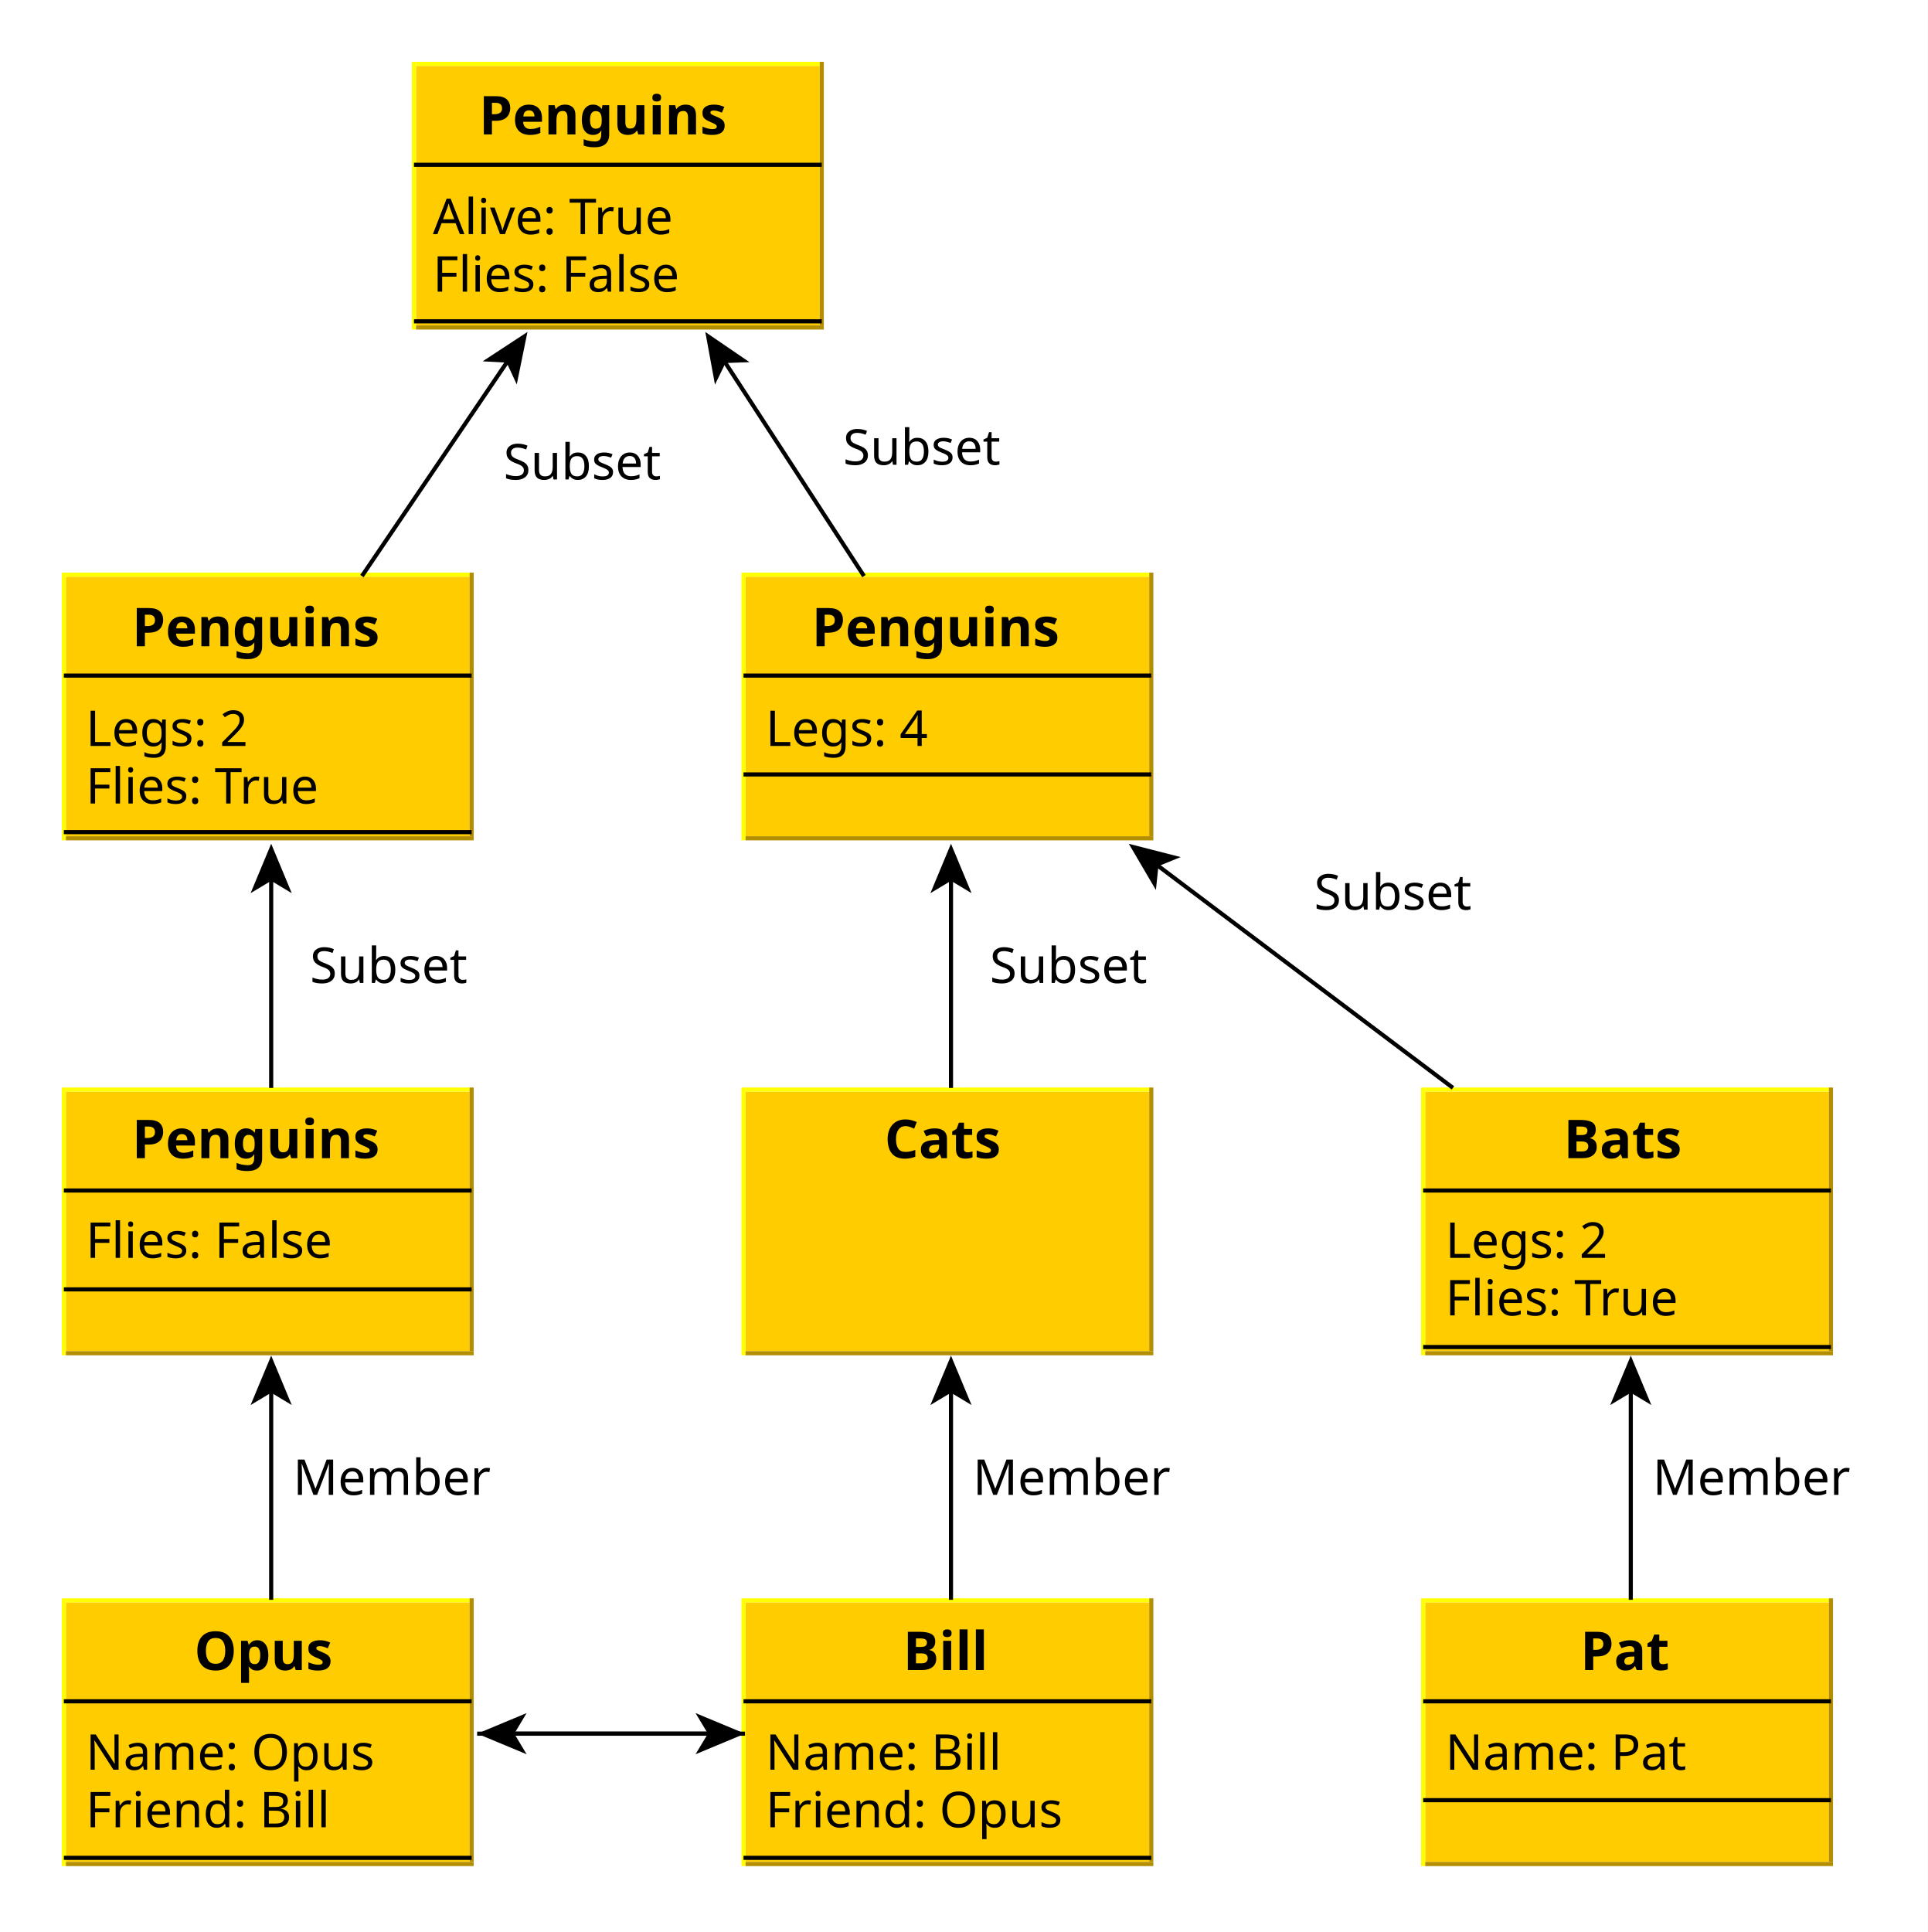
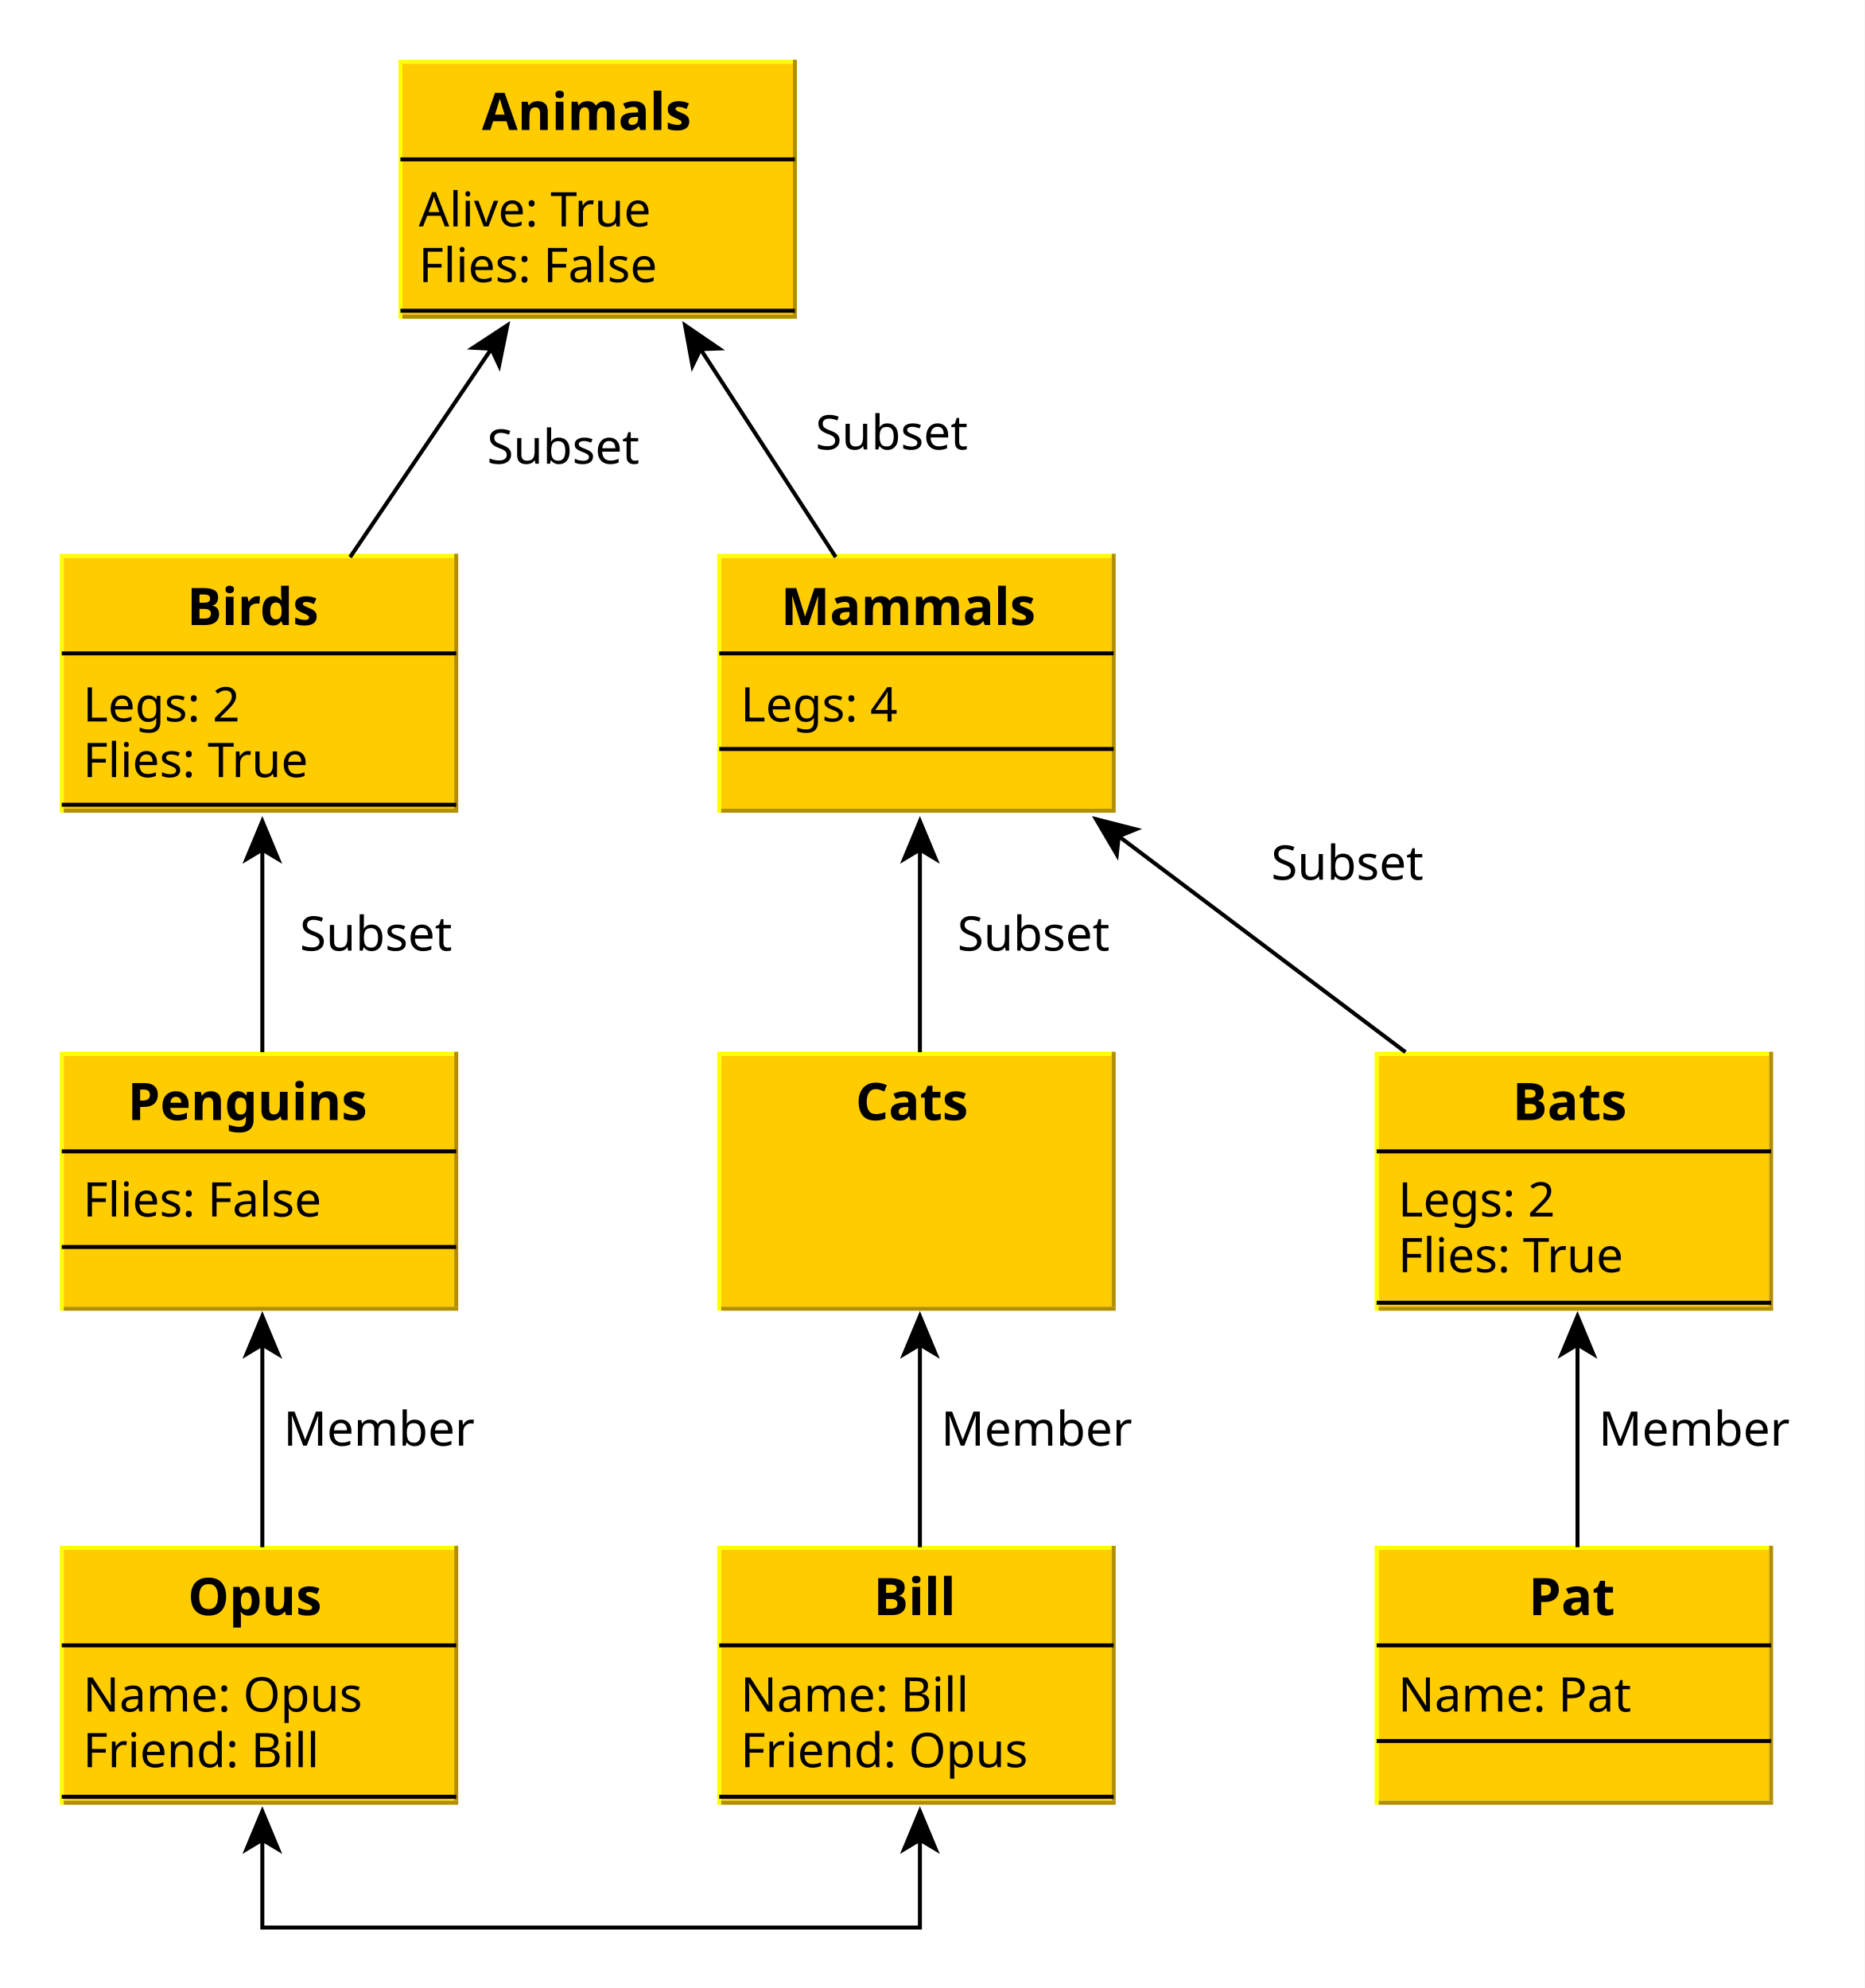
- <svg xmlns="http://www.w3.org/2000/svg" fill-opacity="1" color-rendering="auto" color-interpolation="auto" text-rendering="auto" stroke="black" stroke-linecap="square" width="468" stroke-miterlimit="10" shape-rendering="auto" stroke-opacity="1" fill="black" stroke-dasharray="none" font-weight="normal" stroke-width="1" height="469" font-family="'Dialog'" font-style="normal" stroke-linejoin="miter" font-size="12px" stroke-dashoffset="0" image-rendering="auto">
+ <svg xmlns="http://www.w3.org/2000/svg" fill-opacity="1" color-rendering="auto" color-interpolation="auto" text-rendering="auto" stroke="black" stroke-linecap="square" width="468" stroke-miterlimit="10" shape-rendering="auto" stroke-opacity="1" fill="black" stroke-dasharray="none" font-weight="normal" stroke-width="1" height="499" font-family="'Dialog'" font-style="normal" stroke-linejoin="miter" font-size="12px" stroke-dashoffset="0" image-rendering="auto">
  <defs id="genericDefs" />
  <g>
    <defs id="defs1">
      <clipPath clipPathUnits="userSpaceOnUse" id="clipPath1">
-         <path d="M0 0 L468 0 L468 469 L0 469 L0 0 Z" />
+         <path d="M0 0 L468 0 L468 499 L0 499 L0 0 Z" />
      </clipPath>
      <clipPath clipPathUnits="userSpaceOnUse" id="clipPath2">
-         <path d="M83 42 L551 42 L551 511 L83 511 L83 42 Z" />
+         <path d="M83 42 L551 42 L551 541 L83 541 L83 42 Z" />
      </clipPath>
      <clipPath clipPathUnits="userSpaceOnUse" id="clipPath3">
        <path d="M98 430 L98 495 L198 495 L198 430 Z" />
      </clipPath>
      <clipPath clipPathUnits="userSpaceOnUse" id="clipPath4">
        <path d="M263 430 L263 495 L363 495 L363 430 Z" />
      </clipPath>
      <clipPath clipPathUnits="userSpaceOnUse" id="clipPath5">
        <path d="M98 306 L98 371 L198 371 L198 306 Z" />
      </clipPath>
      <clipPath clipPathUnits="userSpaceOnUse" id="clipPath6">
        <path d="M263 306 L263 371 L363 371 L363 306 Z" />
      </clipPath>
      <clipPath clipPathUnits="userSpaceOnUse" id="clipPath7">
        <path d="M428 306 L428 371 L528 371 L528 306 Z" />
      </clipPath>
      <clipPath clipPathUnits="userSpaceOnUse" id="clipPath8">
        <path d="M428 430 L428 495 L528 495 L528 430 Z" />
      </clipPath>
      <clipPath clipPathUnits="userSpaceOnUse" id="clipPath9">
        <path d="M98 181 L98 246 L198 246 L198 181 Z" />
      </clipPath>
      <clipPath clipPathUnits="userSpaceOnUse" id="clipPath10">
        <path d="M263 181 L263 246 L363 246 L363 181 Z" />
      </clipPath>
      <clipPath clipPathUnits="userSpaceOnUse" id="clipPath11">
        <path d="M183 57 L183 122 L283 122 L283 57 Z" />
      </clipPath>
    </defs>
    <g fill="white" text-rendering="geometricPrecision" shape-rendering="geometricPrecision" transform="translate(-83,-42)" stroke="white">
-       <rect x="83" width="468" height="469" y="42" clip-path="url(#clipPath2)" stroke="none" />
+       <rect x="83" width="468" height="499" y="42" clip-path="url(#clipPath2)" stroke="none" />
    </g>
    <g fill="rgb(255,204,0)" text-rendering="geometricPrecision" shape-rendering="geometricPrecision" transform="matrix(1,0,0,1,-83,-42)" stroke="rgb(255,204,0)">
      <rect x="99" width="98" height="63" y="431" clip-path="url(#clipPath2)" stroke="none" />
      <rect x="98" y="430" clip-path="url(#clipPath2)" fill="yellow" width="1" height="65" stroke="none" />
      <rect x="99" y="430" clip-path="url(#clipPath2)" fill="yellow" width="98" height="1" stroke="none" />
      <rect x="99" y="494" clip-path="url(#clipPath2)" fill="rgb(178,142,0)" width="99" height="1" stroke="none" />
      <rect x="197" y="430" clip-path="url(#clipPath2)" fill="rgb(178,142,0)" width="1" height="64" stroke="none" />
    </g>
    <g font-size="13px" stroke-linecap="butt" transform="matrix(1,0,0,1,-83,-42)" text-rendering="geometricPrecision" font-family="sans-serif" shape-rendering="geometricPrecision" font-weight="bold" stroke-miterlimit="1.45">
      <text x="130.161" xml:space="preserve" y="447.407" clip-path="url(#clipPath3)" stroke="none">Opus</text>
    </g>
    <g text-rendering="geometricPrecision" shape-rendering="geometricPrecision" transform="matrix(1,0,0,1,-83,-42)">
      <line y2="455" fill="none" x1="99" clip-path="url(#clipPath3)" x2="197" y1="455" />
      <text stroke-linecap="butt" x="103.836" y="471.611" clip-path="url(#clipPath3)" font-family="sans-serif" stroke="none" stroke-miterlimit="1.45" xml:space="preserve">Name: Opus</text>
      <text stroke-linecap="butt" x="103.836" y="485.58" clip-path="url(#clipPath3)" font-family="sans-serif" stroke="none" stroke-miterlimit="1.45" xml:space="preserve">Friend: Bill</text>
      <line y2="493" fill="none" x1="99" clip-path="url(#clipPath3)" x2="197" y1="493" />
      <rect x="264" y="431" clip-path="url(#clipPath2)" fill="rgb(255,204,0)" width="98" height="63" stroke="none" />
      <rect x="263" y="430" clip-path="url(#clipPath2)" fill="yellow" width="1" height="65" stroke="none" />
      <rect x="264" y="430" clip-path="url(#clipPath2)" fill="yellow" width="98" height="1" stroke="none" />
      <rect x="264" y="494" clip-path="url(#clipPath2)" fill="rgb(178,142,0)" width="99" height="1" stroke="none" />
      <rect x="362" y="430" clip-path="url(#clipPath2)" fill="rgb(178,142,0)" width="1" height="64" stroke="none" />
    </g>
    <g font-size="13px" stroke-linecap="butt" transform="matrix(1,0,0,1,-83,-42)" text-rendering="geometricPrecision" font-family="sans-serif" shape-rendering="geometricPrecision" font-weight="bold" stroke-miterlimit="1.45">
      <text x="302.233" xml:space="preserve" y="447.407" clip-path="url(#clipPath4)" stroke="none">Bill</text>
    </g>
    <g text-rendering="geometricPrecision" shape-rendering="geometricPrecision" transform="matrix(1,0,0,1,-83,-42)">
      <line y2="455" fill="none" x1="264" clip-path="url(#clipPath4)" x2="362" y1="455" />
      <text stroke-linecap="butt" x="268.872" y="471.611" clip-path="url(#clipPath4)" font-family="sans-serif" stroke="none" stroke-miterlimit="1.45" xml:space="preserve">Name: Bill</text>
      <text stroke-linecap="butt" x="268.872" y="485.58" clip-path="url(#clipPath4)" font-family="sans-serif" stroke="none" stroke-miterlimit="1.45" xml:space="preserve">Friend: Opus</text>
      <line y2="493" fill="none" x1="264" clip-path="url(#clipPath4)" x2="362" y1="493" />
      <rect x="99" y="307" clip-path="url(#clipPath2)" fill="rgb(255,204,0)" width="98" height="63" stroke="none" />
      <rect x="98" y="306" clip-path="url(#clipPath2)" fill="yellow" width="1" height="65" stroke="none" />
      <rect x="99" y="306" clip-path="url(#clipPath2)" fill="yellow" width="98" height="1" stroke="none" />
      <rect x="99" y="370" clip-path="url(#clipPath2)" fill="rgb(178,142,0)" width="99" height="1" stroke="none" />
      <rect x="197" y="306" clip-path="url(#clipPath2)" fill="rgb(178,142,0)" width="1" height="64" stroke="none" />
    </g>
    <g font-size="13px" stroke-linecap="butt" transform="matrix(1,0,0,1,-83,-42)" text-rendering="geometricPrecision" font-family="sans-serif" shape-rendering="geometricPrecision" font-weight="bold" stroke-miterlimit="1.45">
      <text x="115.031" xml:space="preserve" y="323.147" clip-path="url(#clipPath5)" stroke="none">Penguins</text>
    </g>
    <g text-rendering="geometricPrecision" shape-rendering="geometricPrecision" transform="matrix(1,0,0,1,-83,-42)">
      <line y2="331" fill="none" x1="99" clip-path="url(#clipPath5)" x2="197" y1="331" />
      <text stroke-linecap="butt" x="103.836" y="347.351" clip-path="url(#clipPath5)" font-family="sans-serif" stroke="none" stroke-miterlimit="1.45" xml:space="preserve">Flies: False</text>
      <line y2="355" fill="none" x1="99" clip-path="url(#clipPath5)" x2="197" y1="355" />
      <rect x="264" y="307" clip-path="url(#clipPath2)" fill="rgb(255,204,0)" width="98" height="63" stroke="none" />
      <rect x="263" y="306" clip-path="url(#clipPath2)" fill="yellow" width="1" height="65" stroke="none" />
      <rect x="264" y="306" clip-path="url(#clipPath2)" fill="yellow" width="98" height="1" stroke="none" />
      <rect x="264" y="370" clip-path="url(#clipPath2)" fill="rgb(178,142,0)" width="99" height="1" stroke="none" />
      <rect x="362" y="306" clip-path="url(#clipPath2)" fill="rgb(178,142,0)" width="1" height="64" stroke="none" />
    </g>
    <g font-size="13px" stroke-linecap="butt" transform="matrix(1,0,0,1,-83,-42)" text-rendering="geometricPrecision" font-family="sans-serif" shape-rendering="geometricPrecision" font-weight="bold" stroke-miterlimit="1.45">
      <text x="297.739" xml:space="preserve" y="323.147" clip-path="url(#clipPath6)" stroke="none">Cats</text>
    </g>
    <g fill="rgb(255,204,0)" text-rendering="geometricPrecision" shape-rendering="geometricPrecision" transform="matrix(1,0,0,1,-83,-42)" stroke="rgb(255,204,0)">
      <rect x="429" width="98" height="63" y="307" clip-path="url(#clipPath2)" stroke="none" />
      <rect x="428" y="306" clip-path="url(#clipPath2)" fill="yellow" width="1" height="65" stroke="none" />
      <rect x="429" y="306" clip-path="url(#clipPath2)" fill="yellow" width="98" height="1" stroke="none" />
      <rect x="429" y="370" clip-path="url(#clipPath2)" fill="rgb(178,142,0)" width="99" height="1" stroke="none" />
      <rect x="527" y="306" clip-path="url(#clipPath2)" fill="rgb(178,142,0)" width="1" height="64" stroke="none" />
    </g>
    <g font-size="13px" stroke-linecap="butt" transform="matrix(1,0,0,1,-83,-42)" text-rendering="geometricPrecision" font-family="sans-serif" shape-rendering="geometricPrecision" font-weight="bold" stroke-miterlimit="1.45">
      <text x="462.591" xml:space="preserve" y="323.147" clip-path="url(#clipPath7)" stroke="none">Bats</text>
    </g>
    <g text-rendering="geometricPrecision" shape-rendering="geometricPrecision" transform="matrix(1,0,0,1,-83,-42)">
      <line y2="331" fill="none" x1="429" clip-path="url(#clipPath7)" x2="527" y1="331" />
      <text stroke-linecap="butt" x="433.908" y="347.351" clip-path="url(#clipPath7)" font-family="sans-serif" stroke="none" stroke-miterlimit="1.45" xml:space="preserve">Legs: 2</text>
      <text stroke-linecap="butt" x="433.908" y="361.32" clip-path="url(#clipPath7)" font-family="sans-serif" stroke="none" stroke-miterlimit="1.45" xml:space="preserve">Flies: True</text>
      <line y2="369" fill="none" x1="429" clip-path="url(#clipPath7)" x2="527" y1="369" />
      <rect x="429" y="431" clip-path="url(#clipPath2)" fill="rgb(255,204,0)" width="98" height="63" stroke="none" />
      <rect x="428" y="430" clip-path="url(#clipPath2)" fill="yellow" width="1" height="65" stroke="none" />
      <rect x="429" y="430" clip-path="url(#clipPath2)" fill="yellow" width="98" height="1" stroke="none" />
      <rect x="429" y="494" clip-path="url(#clipPath2)" fill="rgb(178,142,0)" width="99" height="1" stroke="none" />
      <rect x="527" y="430" clip-path="url(#clipPath2)" fill="rgb(178,142,0)" width="1" height="64" stroke="none" />
    </g>
    <g font-size="13px" stroke-linecap="butt" transform="matrix(1,0,0,1,-83,-42)" text-rendering="geometricPrecision" font-family="sans-serif" shape-rendering="geometricPrecision" font-weight="bold" stroke-miterlimit="1.45">
      <text x="466.65" xml:space="preserve" y="447.407" clip-path="url(#clipPath8)" stroke="none">Pat</text>
    </g>
    <g text-rendering="geometricPrecision" shape-rendering="geometricPrecision" transform="matrix(1,0,0,1,-83,-42)">
      <line y2="455" fill="none" x1="429" clip-path="url(#clipPath8)" x2="527" y1="455" />
      <text stroke-linecap="butt" x="433.908" y="471.611" clip-path="url(#clipPath8)" font-family="sans-serif" stroke="none" stroke-miterlimit="1.45" xml:space="preserve">Name: Pat</text>
      <line y2="479" fill="none" x1="429" clip-path="url(#clipPath8)" x2="527" y1="479" />
      <rect x="99" y="182" clip-path="url(#clipPath2)" fill="rgb(255,204,0)" width="98" height="63" stroke="none" />
      <rect x="98" y="181" clip-path="url(#clipPath2)" fill="yellow" width="1" height="65" stroke="none" />
      <rect x="99" y="181" clip-path="url(#clipPath2)" fill="yellow" width="98" height="1" stroke="none" />
      <rect x="99" y="245" clip-path="url(#clipPath2)" fill="rgb(178,142,0)" width="99" height="1" stroke="none" />
      <rect x="197" y="181" clip-path="url(#clipPath2)" fill="rgb(178,142,0)" width="1" height="64" stroke="none" />
    </g>
    <g font-size="13px" stroke-linecap="butt" transform="matrix(1,0,0,1,-83,-42)" text-rendering="geometricPrecision" font-family="sans-serif" shape-rendering="geometricPrecision" font-weight="bold" stroke-miterlimit="1.45">
-       <text x="115.031" xml:space="preserve" y="198.886" clip-path="url(#clipPath9)" stroke="none">Penguins</text>
+       <text x="129.926" xml:space="preserve" y="198.886" clip-path="url(#clipPath9)" stroke="none">Birds</text>
    </g>
    <g text-rendering="geometricPrecision" shape-rendering="geometricPrecision" transform="matrix(1,0,0,1,-83,-42)">
      <line y2="206" fill="none" x1="99" clip-path="url(#clipPath9)" x2="197" y1="206" />
      <text stroke-linecap="butt" x="103.836" y="223.091" clip-path="url(#clipPath9)" font-family="sans-serif" stroke="none" stroke-miterlimit="1.45" xml:space="preserve">Legs: 2</text>
      <text stroke-linecap="butt" x="103.836" y="237.06" clip-path="url(#clipPath9)" font-family="sans-serif" stroke="none" stroke-miterlimit="1.45" xml:space="preserve">Flies: True</text>
      <line y2="244" fill="none" x1="99" clip-path="url(#clipPath9)" x2="197" y1="244" />
      <rect x="264" y="182" clip-path="url(#clipPath2)" fill="rgb(255,204,0)" width="98" height="63" stroke="none" />
      <rect x="263" y="181" clip-path="url(#clipPath2)" fill="yellow" width="1" height="65" stroke="none" />
      <rect x="264" y="181" clip-path="url(#clipPath2)" fill="yellow" width="98" height="1" stroke="none" />
      <rect x="264" y="245" clip-path="url(#clipPath2)" fill="rgb(178,142,0)" width="99" height="1" stroke="none" />
      <rect x="362" y="181" clip-path="url(#clipPath2)" fill="rgb(178,142,0)" width="1" height="64" stroke="none" />
    </g>
    <g font-size="13px" stroke-linecap="butt" transform="matrix(1,0,0,1,-83,-42)" text-rendering="geometricPrecision" font-family="sans-serif" shape-rendering="geometricPrecision" font-weight="bold" stroke-miterlimit="1.45">
-       <text x="280.067" xml:space="preserve" y="198.886" clip-path="url(#clipPath10)" stroke="none">Penguins</text>
+       <text x="278.988" xml:space="preserve" y="198.886" clip-path="url(#clipPath10)" stroke="none">Mammals</text>
    </g>
    <g text-rendering="geometricPrecision" shape-rendering="geometricPrecision" transform="matrix(1,0,0,1,-83,-42)">
      <line y2="206" fill="none" x1="264" clip-path="url(#clipPath10)" x2="362" y1="206" />
      <text stroke-linecap="butt" x="268.872" y="223.091" clip-path="url(#clipPath10)" font-family="sans-serif" stroke="none" stroke-miterlimit="1.45" xml:space="preserve">Legs: 4</text>
      <line y2="230" fill="none" x1="264" clip-path="url(#clipPath10)" x2="362" y1="230" />
      <rect x="184" y="58" clip-path="url(#clipPath2)" fill="rgb(255,204,0)" width="98" height="63" stroke="none" />
      <rect x="183" y="57" clip-path="url(#clipPath2)" fill="yellow" width="1" height="65" stroke="none" />
      <rect x="184" y="57" clip-path="url(#clipPath2)" fill="yellow" width="98" height="1" stroke="none" />
      <rect x="184" y="121" clip-path="url(#clipPath2)" fill="rgb(178,142,0)" width="99" height="1" stroke="none" />
      <rect x="282" y="57" clip-path="url(#clipPath2)" fill="rgb(178,142,0)" width="1" height="64" stroke="none" />
    </g>
    <g font-size="13px" stroke-linecap="butt" transform="matrix(1,0,0,1,-83,-42)" text-rendering="geometricPrecision" font-family="sans-serif" shape-rendering="geometricPrecision" font-weight="bold" stroke-miterlimit="1.45">
-       <text x="199.289" xml:space="preserve" y="74.626" clip-path="url(#clipPath11)" stroke="none">Penguins</text>
+       <text x="203.951" xml:space="preserve" y="74.626" clip-path="url(#clipPath11)" stroke="none">Animals</text>
    </g>
    <g text-rendering="geometricPrecision" shape-rendering="geometricPrecision" transform="matrix(1,0,0,1,-83,-42)">
      <line y2="82" fill="none" x1="184" clip-path="url(#clipPath11)" x2="282" y1="82" />
      <text stroke-linecap="butt" x="188.093" y="98.831" clip-path="url(#clipPath11)" font-family="sans-serif" stroke="none" stroke-miterlimit="1.45" xml:space="preserve">Alive: True</text>
      <text stroke-linecap="butt" x="188.093" y="112.8" clip-path="url(#clipPath11)" font-family="sans-serif" stroke="none" stroke-miterlimit="1.45" xml:space="preserve">Flies: False</text>
      <line y2="120" fill="none" x1="184" clip-path="url(#clipPath11)" x2="282" y1="120" />
-       <path fill="none" stroke-miterlimit="1.45" d="M198.838 462.854 L255.853 462.854" clip-path="url(#clipPath2)" stroke-linecap="butt" />
-       <path stroke-miterlimit="1.45" d="M263.853 462.854 L251.853 457.854 L254.853 462.854 L251.853 467.854 Z" clip-path="url(#clipPath2)" stroke-linecap="butt" stroke="none" />
-       <path fill="none" stroke-miterlimit="1.45" d="M263.869 462.854 L206.854 462.854" clip-path="url(#clipPath2)" stroke-linecap="butt" />
-       <path stroke-miterlimit="1.45" d="M198.854 462.854 L210.854 467.854 L207.854 462.854 L210.854 457.854 Z" clip-path="url(#clipPath2)" stroke-linecap="butt" stroke="none" />
+       <path fill="none" stroke-miterlimit="1.45" d="M313.872 503.354 L313.872 525.825 L148.836 525.825 L148.836 503.354" clip-path="url(#clipPath2)" stroke-linecap="butt" />
+       <path stroke-miterlimit="1.45" d="M313.872 495.354 L308.872 507.354 L313.872 504.354 L318.872 507.354 Z" clip-path="url(#clipPath2)" stroke-linecap="butt" stroke="none" />
+       <path stroke-miterlimit="1.45" d="M148.836 495.354 L143.836 507.354 L148.836 504.354 L153.836 507.354 Z" clip-path="url(#clipPath2)" stroke-linecap="butt" stroke="none" />
      <path fill="none" stroke-miterlimit="1.45" d="M148.836 430.363 L148.836 379.08" clip-path="url(#clipPath2)" stroke-linecap="butt" />
      <path stroke-miterlimit="1.45" d="M148.836 371.08 L143.836 383.08 L148.836 380.08 L153.836 383.08 Z" clip-path="url(#clipPath2)" stroke-linecap="butt" stroke="none" />
      <text stroke-linecap="butt" x="154.156" y="404.878" clip-path="url(#clipPath2)" font-family="sans-serif" stroke="none" stroke-miterlimit="1.45" xml:space="preserve">Member</text>
      <path fill="none" stroke-miterlimit="1.45" d="M313.872 430.363 L313.872 379.08" clip-path="url(#clipPath2)" stroke-linecap="butt" />
      <path stroke-miterlimit="1.45" d="M313.872 371.08 L308.872 383.08 L313.872 380.08 L318.872 383.08 Z" clip-path="url(#clipPath2)" stroke-linecap="butt" stroke="none" />
      <text stroke-linecap="butt" x="319.192" y="404.878" clip-path="url(#clipPath2)" font-family="sans-serif" stroke="none" stroke-miterlimit="1.45" xml:space="preserve">Member</text>
      <path fill="none" stroke-miterlimit="1.45" d="M478.908 430.363 L478.908 379.08" clip-path="url(#clipPath2)" stroke-linecap="butt" />
      <path stroke-miterlimit="1.45" d="M478.908 371.08 L473.908 383.08 L478.908 380.08 L483.908 383.08 Z" clip-path="url(#clipPath2)" stroke-linecap="butt" stroke="none" />
      <text stroke-linecap="butt" x="484.228" y="404.878" clip-path="url(#clipPath2)" font-family="sans-serif" stroke="none" stroke-miterlimit="1.45" xml:space="preserve">Member</text>
      <path fill="none" stroke-miterlimit="1.45" d="M148.836 306.103 L148.836 254.82" clip-path="url(#clipPath2)" stroke-linecap="butt" />
      <path stroke-miterlimit="1.45" d="M148.836 246.82 L143.836 258.82 L148.836 255.82 L153.836 258.82 Z" clip-path="url(#clipPath2)" stroke-linecap="butt" stroke="none" />
      <text stroke-linecap="butt" x="158.246" y="280.618" clip-path="url(#clipPath2)" font-family="sans-serif" stroke="none" stroke-miterlimit="1.45" xml:space="preserve">Subset</text>
      <path fill="none" stroke-miterlimit="1.45" d="M313.872 306.103 L313.872 254.82" clip-path="url(#clipPath2)" stroke-linecap="butt" />
      <path stroke-miterlimit="1.45" d="M313.872 246.82 L308.872 258.82 L313.872 255.82 L318.872 258.82 Z" clip-path="url(#clipPath2)" stroke-linecap="butt" stroke="none" />
      <text stroke-linecap="butt" x="323.282" y="280.618" clip-path="url(#clipPath2)" font-family="sans-serif" stroke="none" stroke-miterlimit="1.45" xml:space="preserve">Subset</text>
      <path fill="none" stroke-miterlimit="1.45" d="M435.735 306.088 L363.432 251.649" clip-path="url(#clipPath2)" stroke-linecap="butt" />
      <path stroke-miterlimit="1.45" d="M357.041 246.837 L363.62 258.05 L364.231 252.251 L369.635 250.061 Z" clip-path="url(#clipPath2)" stroke-linecap="butt" stroke="none" />
      <text stroke-linecap="butt" x="402.026" y="262.811" clip-path="url(#clipPath2)" font-family="sans-serif" stroke="none" stroke-miterlimit="1.45" xml:space="preserve">Subset</text>
      <path fill="none" stroke-miterlimit="1.45" d="M292.75 181.843 L258.587 129.29" clip-path="url(#clipPath2)" stroke-linecap="butt" />
      <path stroke-miterlimit="1.45" d="M254.227 122.582 L256.575 135.369 L259.132 130.128 L264.959 129.918 Z" clip-path="url(#clipPath2)" stroke-linecap="butt" stroke="none" />
      <text stroke-linecap="butt" x="287.671" y="154.815" clip-path="url(#clipPath2)" font-family="sans-serif" stroke="none" stroke-miterlimit="1.45" xml:space="preserve">Subset</text>
      <path fill="none" stroke-miterlimit="1.45" d="M170.867 181.843 L206.56 129.204" clip-path="url(#clipPath2)" stroke-linecap="butt" />
      <path stroke-miterlimit="1.45" d="M211.05 122.582 L200.177 129.708 L205.999 130.031 L208.453 135.321 Z" clip-path="url(#clipPath2)" stroke-linecap="butt" stroke="none" />
      <text stroke-linecap="butt" x="205.246" y="158.386" clip-path="url(#clipPath2)" font-family="sans-serif" stroke="none" stroke-miterlimit="1.45" xml:space="preserve">Subset</text>
    </g>
  </g>
</svg>
